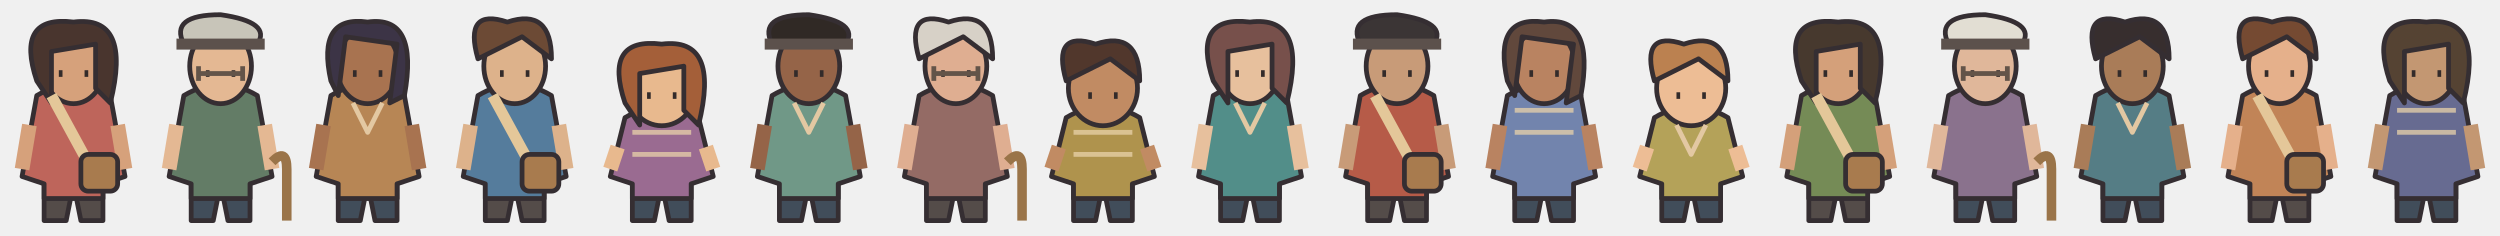
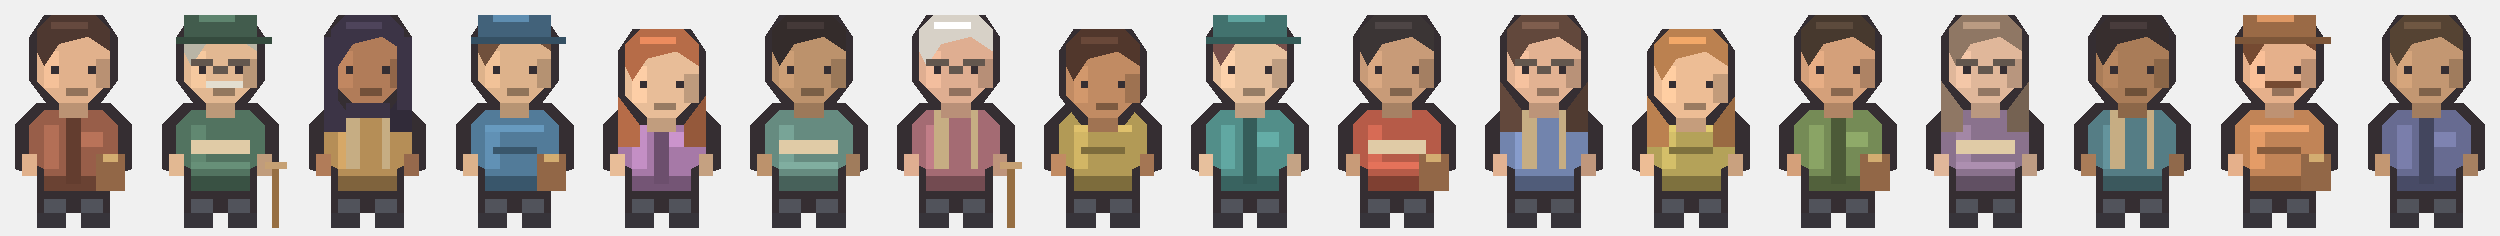
- <svg xmlns="http://www.w3.org/2000/svg" width="340" height="32" viewBox="0 0 340 32">
-   <g transform="translate(0)" stroke="#352e32" stroke-width=".65" stroke-linejoin="round">
-     <path d="M6 25L6 30H9L10 25L11 30H14V25" fill="#544c49" />
-     <path d="M5 13Q10 10 15 13L17 24L14 25L14 27H6V25L3 24Z" fill="#be655b" />
-     <path d="M4 17L3 23M16 17L17 23" stroke="#d6a17b" stroke-width="2" />
-     <ellipse cx="10" cy="9" rx="4.2" ry="5.1" fill="#d6a17b" />
-     <path d="M5 11Q2 2 10 3Q18 2 15 14L13 12L13 6L7 7L7 14Z" fill="#49352e" />
-     <path d="M8 10h.5m3 0h.5" stroke="#332b2a" stroke-width=".9" />
-     <path d="M7 13l6 11" stroke="#e4c799" stroke-width="1.5" />
-     <rect x="11" y="21" width="5" height="5" rx="1" fill="#a87b4e" />
-   </g>
-   <g transform="translate(20)" stroke="#352e32" stroke-width=".65" stroke-linejoin="round">
-     <path d="M6 25L6 30H9L10 25L11 30H14V25" fill="#414d5a" />
-     <path d="M5 13Q10 10 15 13L17 24L14 25L14 27H6V25L3 24Z" fill="#637c66" />
-     <path d="M4 17L3 23M16 17L17 23" stroke="#e4b893" stroke-width="2" />
-     <ellipse cx="10" cy="9" rx="4.2" ry="5.1" fill="#e4b893" />
-     <path d="M5 6Q3 2 10 2Q17 3 15 6Z" fill="#c8c5b9" />
-     <path d="M4 6H16" stroke="#5c514c" stroke-width="1.5" />
-     <path d="M8 10h.5m3 0h.5" stroke="#332b2a" stroke-width=".9" />
-     <path d="M7 10h6M7 9v2m6-2v2" stroke="#635449" />
-     <path d="M17 22q2-2 2 1v7" fill="none" stroke="#9a7449" stroke-width="1.3" />
-   </g>
-   <g transform="translate(40)" stroke="#352e32" stroke-width=".65" stroke-linejoin="round">
-     <path d="M6 25L6 30H9L10 25L11 30H14V25" fill="#414d5a" />
-     <path d="M5 13Q10 10 15 13L17 24L14 25L14 27H6V25L3 24Z" fill="#b78655" />
-     <path d="M4 17L3 23M16 17L17 23" stroke="#a87350" stroke-width="2" />
-     <ellipse cx="10" cy="9" rx="4.2" ry="5.1" fill="#a87350" />
-     <path d="M5 11Q3 2 10 3Q17 2 15 13L13 14L14 6L7 5L6 13Z" fill="#3c3446" />
-     <path d="M8 10h.5m3 0h.5" stroke="#332b2a" stroke-width=".9" />
-     <path d="M8 14l2 4 2-4" fill="none" stroke="#e3c8a2" />
-   </g>
-   <g transform="translate(60)" stroke="#352e32" stroke-width=".65" stroke-linejoin="round">
-     <path d="M6 25L6 30H9L10 25L11 30H14V25" fill="#544c49" />
-     <path d="M5 13Q10 10 15 13L17 24L14 25L14 27H6V25L3 24Z" fill="#557c9c" />
-     <path d="M4 17L3 23M16 17L17 23" stroke="#ddb28b" stroke-width="2" />
-     <ellipse cx="10" cy="9" rx="4.2" ry="5.1" fill="#ddb28b" />
-     <path d="M5 8Q3 1 9 3Q15 1 15 8L11 5L7 7Z" fill="#6c4a35" />
-     <path d="M8 10h.5m3 0h.5" stroke="#332b2a" stroke-width=".9" />
-     <path d="M7 13l6 11" stroke="#e4c799" stroke-width="1.5" />
-     <rect x="11" y="21" width="5" height="5" rx="1" fill="#a87b4e" />
-   </g>
-   <g transform="translate(80)" stroke="#352e32" stroke-width=".65" stroke-linejoin="round">
-     <path d="M6 25L6 30H9L10 25L11 30H14V25" fill="#414d5a" />
-     <path d="M5 16Q10 13 15 16L17 24L14 25L14 27H6V25L3 24Z" fill="#9a6b91" />
-     <path d="M4 20L3 23M16 20L17 23" stroke="#e8b98e" stroke-width="2" />
-     <ellipse cx="10" cy="12" rx="4.7" ry="5.1" fill="#e8b98e" />
-     <path d="M5 14Q2 5 10 6Q18 5 15 17L13 15L13 9L7 10L7 17Z" fill="#a45f39" />
-     <path d="M8 13h.5m3 0h.5" stroke="#332b2a" stroke-width=".9" />
-     <path d="M6 18h8m-8 3h8" stroke="#e8d2aa" opacity=".75" />
-   </g>
-   <g transform="translate(100)" stroke="#352e32" stroke-width=".65" stroke-linejoin="round">
-     <path d="M6 25L6 30H9L10 25L11 30H14V25" fill="#414d5a" />
-     <path d="M5 13Q10 10 15 13L17 24L14 25L14 27H6V25L3 24Z" fill="#709887" />
-     <path d="M4 17L3 23M16 17L17 23" stroke="#956448" stroke-width="2" />
-     <ellipse cx="10" cy="9" rx="4.2" ry="5.1" fill="#956448" />
-     <path d="M5 6Q3 2 10 2Q17 3 15 6Z" fill="#302925" />
-     <path d="M4 6H16" stroke="#5c514c" stroke-width="1.5" />
-     <path d="M8 10h.5m3 0h.5" stroke="#332b2a" stroke-width=".9" />
-     <path d="M8 14l2 4 2-4" fill="none" stroke="#e3c8a2" />
-   </g>
-   <g transform="translate(120)" stroke="#352e32" stroke-width=".65" stroke-linejoin="round">
-     <path d="M6 25L6 30H9L10 25L11 30H14V25" fill="#544c49" />
-     <path d="M5 13Q10 10 15 13L17 24L14 25L14 27H6V25L3 24Z" fill="#946b65" />
-     <path d="M4 17L3 23M16 17L17 23" stroke="#dfae91" stroke-width="2" />
-     <ellipse cx="10" cy="9" rx="4.2" ry="5.1" fill="#dfae91" />
-     <path d="M5 8Q3 1 9 3Q15 1 15 8L11 5L7 7Z" fill="#d7d1c7" />
-     <path d="M8 10h.5m3 0h.5" stroke="#332b2a" stroke-width=".9" />
-     <path d="M7 10h6M7 9v2m6-2v2" stroke="#635449" />
-     <path d="M17 22q2-2 2 1v7" fill="none" stroke="#9a7449" stroke-width="1.3" />
-   </g>
-   <g transform="translate(140)" stroke="#352e32" stroke-width=".65" stroke-linejoin="round">
-     <path d="M6 25L6 30H9L10 25L11 30H14V25" fill="#414d5a" />
-     <path d="M5 16Q10 13 15 16L17 24L14 25L14 27H6V25L3 24Z" fill="#af934d" />
-     <path d="M4 20L3 23M16 20L17 23" stroke="#c18b63" stroke-width="2" />
-     <ellipse cx="10" cy="12" rx="4.7" ry="5.1" fill="#c18b63" />
-     <path d="M5 11Q3 4 9 6Q15 4 15 11L11 8L7 10Z" fill="#51372c" />
-     <path d="M8 13h.5m3 0h.5" stroke="#332b2a" stroke-width=".9" />
-     <path d="M6 18h8m-8 3h8" stroke="#e8d2aa" opacity=".75" />
-   </g>
-   <g transform="translate(160)" stroke="#352e32" stroke-width=".65" stroke-linejoin="round">
-     <path d="M6 25L6 30H9L10 25L11 30H14V25" fill="#414d5a" />
-     <path d="M5 13Q10 10 15 13L17 24L14 25L14 27H6V25L3 24Z" fill="#528e89" />
-     <path d="M4 17L3 23M16 17L17 23" stroke="#e7c09d" stroke-width="2" />
-     <ellipse cx="10" cy="9" rx="4.2" ry="5.1" fill="#e7c09d" />
-     <path d="M5 11Q2 2 10 3Q18 2 15 14L13 12L13 6L7 7L7 14Z" fill="#77504b" />
-     <path d="M8 10h.5m3 0h.5" stroke="#332b2a" stroke-width=".9" />
-     <path d="M8 14l2 4 2-4" fill="none" stroke="#e3c8a2" />
-   </g>
-   <g transform="translate(180)" stroke="#352e32" stroke-width=".65" stroke-linejoin="round">
-     <path d="M6 25L6 30H9L10 25L11 30H14V25" fill="#544c49" />
-     <path d="M5 13Q10 10 15 13L17 24L14 25L14 27H6V25L3 24Z" fill="#b65b48" />
-     <path d="M4 17L3 23M16 17L17 23" stroke="#c89b78" stroke-width="2" />
-     <ellipse cx="10" cy="9" rx="4.2" ry="5.1" fill="#c89b78" />
-     <path d="M5 6Q3 2 10 2Q17 3 15 6Z" fill="#3b3535" />
-     <path d="M4 6H16" stroke="#5c514c" stroke-width="1.5" />
-     <path d="M8 10h.5m3 0h.5" stroke="#332b2a" stroke-width=".9" />
-     <path d="M7 13l6 11" stroke="#e4c799" stroke-width="1.5" />
-     <rect x="11" y="21" width="5" height="5" rx="1" fill="#a87b4e" />
-   </g>
-   <g transform="translate(200)" stroke="#352e32" stroke-width=".65" stroke-linejoin="round">
-     <path d="M6 25L6 30H9L10 25L11 30H14V25" fill="#414d5a" />
-     <path d="M5 13Q10 10 15 13L17 24L14 25L14 27H6V25L3 24Z" fill="#7284ad" />
-     <path d="M4 17L3 23M16 17L17 23" stroke="#b98361" stroke-width="2" />
-     <ellipse cx="10" cy="9" rx="4.2" ry="5.1" fill="#b98361" />
-     <path d="M5 11Q3 2 10 3Q17 2 15 13L13 14L14 6L7 5L6 13Z" fill="#61483c" />
-     <path d="M8 10h.5m3 0h.5" stroke="#332b2a" stroke-width=".9" />
-     <path d="M6 15h8m-8 3h8" stroke="#e8d2aa" opacity=".75" />
-   </g>
-   <g transform="translate(220)" stroke="#352e32" stroke-width=".65" stroke-linejoin="round">
-     <path d="M6 25L6 30H9L10 25L11 30H14V25" fill="#414d5a" />
-     <path d="M5 16Q10 13 15 16L17 24L14 25L14 27H6V25L3 24Z" fill="#b4a259" />
-     <path d="M4 20L3 23M16 20L17 23" stroke="#edbd95" stroke-width="2" />
-     <ellipse cx="10" cy="12" rx="4.7" ry="5.1" fill="#edbd95" />
-     <path d="M5 11Q3 4 9 6Q15 4 15 11L11 8L7 10Z" fill="#bb8150" />
-     <path d="M8 13h.5m3 0h.5" stroke="#332b2a" stroke-width=".9" />
-     <path d="M8 17l2 4 2-4" fill="none" stroke="#e3c8a2" />
-   </g>
-   <g transform="translate(240)" stroke="#352e32" stroke-width=".65" stroke-linejoin="round">
-     <path d="M6 25L6 30H9L10 25L11 30H14V25" fill="#544c49" />
-     <path d="M5 13Q10 10 15 13L17 24L14 25L14 27H6V25L3 24Z" fill="#758b56" />
-     <path d="M4 17L3 23M16 17L17 23" stroke="#d4a07a" stroke-width="2" />
-     <ellipse cx="10" cy="9" rx="4.2" ry="5.1" fill="#d4a07a" />
-     <path d="M5 11Q2 2 10 3Q18 2 15 14L13 12L13 6L7 7L7 14Z" fill="#47392e" />
-     <path d="M8 10h.5m3 0h.5" stroke="#332b2a" stroke-width=".9" />
-     <path d="M7 13l6 11" stroke="#e4c799" stroke-width="1.5" />
-     <rect x="11" y="21" width="5" height="5" rx="1" fill="#a87b4e" />
-   </g>
-   <g transform="translate(260)" stroke="#352e32" stroke-width=".65" stroke-linejoin="round">
-     <path d="M6 25L6 30H9L10 25L11 30H14V25" fill="#414d5a" />
-     <path d="M5 13Q10 10 15 13L17 24L14 25L14 27H6V25L3 24Z" fill="#8a728d" />
-     <path d="M4 17L3 23M16 17L17 23" stroke="#e0b79a" stroke-width="2" />
-     <ellipse cx="10" cy="9" rx="4.2" ry="5.1" fill="#e0b79a" />
-     <path d="M5 6Q3 2 10 2Q17 3 15 6Z" fill="#e2ded3" />
-     <path d="M4 6H16" stroke="#5c514c" stroke-width="1.5" />
-     <path d="M8 10h.5m3 0h.5" stroke="#332b2a" stroke-width=".9" />
-     <path d="M7 10h6M7 9v2m6-2v2" stroke="#635449" />
-     <path d="M17 22q2-2 2 1v7" fill="none" stroke="#9a7449" stroke-width="1.3" />
-   </g>
-   <g transform="translate(280)" stroke="#352e32" stroke-width=".65" stroke-linejoin="round">
-     <path d="M6 25L6 30H9L10 25L11 30H14V25" fill="#414d5a" />
-     <path d="M5 13Q10 10 15 13L17 24L14 25L14 27H6V25L3 24Z" fill="#557d85" />
-     <path d="M4 17L3 23M16 17L17 23" stroke="#a97c58" stroke-width="2" />
-     <ellipse cx="10" cy="9" rx="4.2" ry="5.1" fill="#a97c58" />
-     <path d="M5 8Q3 1 9 3Q15 1 15 8L11 5L7 7Z" fill="#372e2e" />
-     <path d="M8 10h.5m3 0h.5" stroke="#332b2a" stroke-width=".9" />
-     <path d="M8 14l2 4 2-4" fill="none" stroke="#e3c8a2" />
-   </g>
-   <g transform="translate(300)" stroke="#352e32" stroke-width=".65" stroke-linejoin="round">
-     <path d="M6 25L6 30H9L10 25L11 30H14V25" fill="#544c49" />
-     <path d="M5 13Q10 10 15 13L17 24L14 25L14 27H6V25L3 24Z" fill="#c18457" />
-     <path d="M4 17L3 23M16 17L17 23" stroke="#e5b08b" stroke-width="2" />
-     <ellipse cx="10" cy="9" rx="4.2" ry="5.1" fill="#e5b08b" />
-     <path d="M5 8Q3 1 9 3Q15 1 15 8L11 5L7 7Z" fill="#754a32" />
-     <path d="M8 10h.5m3 0h.5" stroke="#332b2a" stroke-width=".9" />
-     <path d="M7 13l6 11" stroke="#e4c799" stroke-width="1.5" />
-     <rect x="11" y="21" width="5" height="5" rx="1" fill="#a87b4e" />
-   </g>
-   <g transform="translate(320)" stroke="#352e32" stroke-width=".65" stroke-linejoin="round">
-     <path d="M6 25L6 30H9L10 25L11 30H14V25" fill="#414d5a" />
-     <path d="M5 13Q10 10 15 13L17 24L14 25L14 27H6V25L3 24Z" fill="#676b91" />
-     <path d="M4 17L3 23M16 17L17 23" stroke="#c39772" stroke-width="2" />
-     <ellipse cx="10" cy="9" rx="4.2" ry="5.1" fill="#c39772" />
-     <path d="M5 11Q2 2 10 3Q18 2 15 14L13 12L13 6L7 7L7 14Z" fill="#554333" />
-     <path d="M8 10h.5m3 0h.5" stroke="#332b2a" stroke-width=".9" />
-     <path d="M6 15h8m-8 3h8" stroke="#e8d2aa" opacity=".75" />
+ <svg xmlns="http://www.w3.org/2000/svg" width="340" height="32" viewBox="0 0 340 32" shape-rendering="crispEdges">
+   <g transform="translate(0)">
+     <rect x="5" y="25" width="10" height="4" fill="#352e32" />
+     <rect x="5" y="29" width="4" height="2" fill="#37343a" />
+     <rect x="11" y="29" width="4" height="2" fill="#37343a" />
+     <rect x="6" y="25" width="3" height="4" fill="#51535b" />
+     <rect x="11" y="25" width="3" height="4" fill="#51535b" />
+     <polygon points="5,14 15,14 18,17 18,23 15,24 15,27 5,27 5,24 2,23 2,17" fill="#352e32" />
+     <polygon points="6,15 14,15 16,17 16,22 14,23 14,26 6,26 6,23 4,22 4,17" fill="#985e49" />
+     <rect x="6" y="24" width="8" height="2" fill="#6a4233" />
+     <rect x="6" y="17" width="2" height="6" fill="#b36f56" />
+     <rect x="3" y="21" width="2" height="3" fill="#e1b18c" />
+     <rect x="15" y="21" width="2" height="3" fill="#bf9677" />
+     <rect x="9" y="15" width="2" height="10" fill="#633d2f" />
+     <rect x="11" y="18" width="3" height="2" fill="#b97359" />
+     <polygon points="6,2 14,2 16,5 16,11 13,15 7,15 4,11 4,5" fill="#352e32" />
+     <polygon points="7,3 13,3 15,6 15,11 12,14 8,14 5,11 5,6" fill="#e1b18c" />
+     <rect x="6" y="7" width="2" height="5" fill="#f5c199" />
+     <rect x="13" y="8" width="2" height="4" fill="#b99173" />
+     <rect x="8" y="14" width="4" height="2" fill="#bb9374" />
+     <polygon points="5,7 5,4 7,2 13,2 15,4 15,7 12,5 8,6 6,9" fill="#4e3830" />
+     <rect x="7" y="3" width="5" height="1" fill="#65493e" />
+     <rect x="7" y="9" width="1" height="1" fill="#352e32" />
+     <rect x="12" y="9" width="1" height="1" fill="#352e32" />
+     <rect x="9" y="12" width="3" height="1" fill="#92735b" />
+     <rect x="13" y="21" width="4" height="5" fill="#926747" />
+     <rect x="14" y="21" width="2" height="1" fill="#d3ad71" />
+   </g>
+   <g transform="translate(20)">
+     <rect x="5" y="25" width="10" height="4" fill="#352e32" />
+     <rect x="5" y="29" width="4" height="2" fill="#37343a" />
+     <rect x="11" y="29" width="4" height="2" fill="#37343a" />
+     <rect x="6" y="25" width="3" height="4" fill="#51535b" />
+     <rect x="11" y="25" width="3" height="4" fill="#51535b" />
+     <polygon points="5,14 15,14 18,17 18,23 15,24 15,27 5,27 5,24 2,23 2,17" fill="#352e32" />
+     <polygon points="6,15 14,15 16,17 16,22 14,23 14,26 6,26 6,23 4,22 4,17" fill="#527360" />
+     <rect x="6" y="24" width="8" height="2" fill="#395143" />
+     <rect x="6" y="17" width="2" height="6" fill="#618871" />
+     <rect x="3" y="21" width="2" height="3" fill="#e2b892" />
+     <rect x="15" y="21" width="2" height="3" fill="#c09c7c" />
+     <rect x="6" y="19" width="8" height="2" fill="#e0cba6" />
+     <rect x="6" y="22" width="8" height="1" fill="#679078" />
+     <polygon points="6,2 14,2 16,5 16,11 13,15 7,15 4,11 4,5" fill="#352e32" />
+     <polygon points="7,3 13,3 15,6 15,11 12,14 8,14 5,11 5,6" fill="#e2b892" />
+     <rect x="6" y="7" width="2" height="5" fill="#f6c99f" />
+     <rect x="13" y="8" width="2" height="4" fill="#b99778" />
+     <rect x="8" y="14" width="4" height="2" fill="#bc9979" />
+     <polygon points="5,7 5,4 7,2 13,2 15,4 15,7 12,5 8,6 6,9" fill="#b9b5a6" />
+     <rect x="7" y="3" width="5" height="1" fill="#f1ebd8" />
+     <rect x="5" y="2" width="10" height="3" fill="#425c4d" />
+     <rect x="4" y="5" width="13" height="1" fill="#354b3e" />
+     <rect x="7" y="2" width="5" height="1" fill="#5e846e" />
+     <rect x="7" y="9" width="1" height="1" fill="#352e32" />
+     <rect x="12" y="9" width="1" height="1" fill="#352e32" />
+     <rect x="9" y="12" width="3" height="1" fill="#93785f" />
+     <rect x="6" y="8" width="3" height="1" fill="#63574e" />
+     <rect x="11" y="8" width="3" height="1" fill="#63574e" />
+     <rect x="9" y="9" width="2" height="1" fill="#63574e" />
+     <rect x="8" y="11" width="5" height="1" fill="#e3ded0" />
+     <rect x="17" y="23" width="1" height="8" fill="#966e42" />
+     <rect x="16" y="22" width="3" height="1" fill="#c6a174" />
+   </g>
+   <g transform="translate(40)">
+     <rect x="5" y="25" width="10" height="4" fill="#352e32" />
+     <rect x="5" y="29" width="4" height="2" fill="#37343a" />
+     <rect x="11" y="29" width="4" height="2" fill="#37343a" />
+     <rect x="6" y="25" width="3" height="4" fill="#51535b" />
+     <rect x="11" y="25" width="3" height="4" fill="#51535b" />
+     <polygon points="5,14 15,14 18,17 18,23 15,24 15,27 5,27 5,24 2,23 2,17" fill="#352e32" />
+     <polygon points="6,15 14,15 16,17 16,22 14,23 14,26 6,26 6,23 4,22 4,17" fill="#b58e57" />
+     <rect x="6" y="24" width="8" height="2" fill="#7f633d" />
+     <rect x="6" y="17" width="2" height="6" fill="#d6a867" />
+     <rect x="3" y="21" width="2" height="3" fill="#b17c59" />
+     <rect x="15" y="21" width="2" height="3" fill="#96694c" />
+     <rect x="7" y="15" width="2" height="8" fill="#c6ad83" />
+     <rect x="12" y="15" width="1" height="8" fill="#c6ad83" />
+     <rect x="4" y="8" width="3" height="10" fill="#3c3446" />
+     <rect x="13" y="8" width="3" height="10" fill="#312b39" />
+     <polygon points="6,2 14,2 16,5 16,11 13,15 7,15 4,11 4,5" fill="#352e32" />
+     <polygon points="7,3 13,3 15,6 15,11 12,14 8,14 5,11 5,6" fill="#b17c59" />
+     <rect x="6" y="7" width="2" height="5" fill="#c18761" />
+     <rect x="13" y="8" width="2" height="4" fill="#916649" />
+     <rect x="8" y="14" width="4" height="2" fill="#93674a" />
+     <polygon points="5,7 5,4 7,2 13,2 15,4 15,7 12,5 8,6 6,9" fill="#3c3446" />
+     <rect x="7" y="3" width="5" height="1" fill="#4e445b" />
+     <rect x="4" y="5" width="2" height="10" fill="#3c3446" />
+     <rect x="14" y="5" width="2" height="10" fill="#3c3446" />
+     <rect x="7" y="14" width="6" height="2" fill="#3c3446" />
+     <rect x="7" y="9" width="1" height="1" fill="#352e32" />
+     <rect x="12" y="9" width="1" height="1" fill="#352e32" />
+     <rect x="9" y="12" width="3" height="1" fill="#73513a" />
+   </g>
+   <g transform="translate(60)">
+     <rect x="5" y="25" width="10" height="4" fill="#352e32" />
+     <rect x="5" y="29" width="4" height="2" fill="#37343a" />
+     <rect x="11" y="29" width="4" height="2" fill="#37343a" />
+     <rect x="6" y="25" width="3" height="4" fill="#51535b" />
+     <rect x="11" y="25" width="3" height="4" fill="#51535b" />
+     <polygon points="5,14 15,14 18,17 18,23 15,24 15,27 5,27 5,24 2,23 2,17" fill="#352e32" />
+     <polygon points="6,15 14,15 16,17 16,22 14,23 14,26 6,26 6,23 4,22 4,17" fill="#527b99" />
+     <rect x="6" y="24" width="8" height="2" fill="#39566b" />
+     <rect x="6" y="17" width="2" height="6" fill="#6191b5" />
+     <rect x="3" y="21" width="2" height="3" fill="#ddb28b" />
+     <rect x="15" y="21" width="2" height="3" fill="#bc9776" />
+     <rect x="6" y="17" width="8" height="1" fill="#679abf" />
+     <rect x="7" y="20" width="6" height="1" fill="#39566b" />
+     <polygon points="6,2 14,2 16,5 16,11 13,15 7,15 4,11 4,5" fill="#352e32" />
+     <polygon points="7,3 13,3 15,6 15,11 12,14 8,14 5,11 5,6" fill="#ddb28b" />
+     <rect x="6" y="7" width="2" height="5" fill="#f1c298" />
+     <rect x="13" y="8" width="2" height="4" fill="#b59272" />
+     <rect x="8" y="14" width="4" height="2" fill="#b79473" />
+     <polygon points="5,7 5,4 7,2 13,2 15,4 15,7 12,5 8,6 6,9" fill="#70503c" />
+     <rect x="7" y="3" width="5" height="1" fill="#92684e" />
+     <rect x="5" y="2" width="10" height="3" fill="#42627a" />
+     <rect x="4" y="5" width="13" height="1" fill="#355063" />
+     <rect x="7" y="2" width="5" height="1" fill="#5e8db0" />
+     <rect x="7" y="9" width="1" height="1" fill="#352e32" />
+     <rect x="12" y="9" width="1" height="1" fill="#352e32" />
+     <rect x="9" y="12" width="3" height="1" fill="#90745a" />
+     <rect x="13" y="21" width="4" height="5" fill="#926747" />
+     <rect x="14" y="21" width="2" height="1" fill="#d3ad71" />
+   </g>
+   <g transform="translate(80)">
+     <rect x="5" y="25" width="10" height="4" fill="#352e32" />
+     <rect x="5" y="29" width="4" height="2" fill="#37343a" />
+     <rect x="11" y="29" width="4" height="2" fill="#37343a" />
+     <rect x="6" y="25" width="3" height="4" fill="#51535b" />
+     <rect x="11" y="25" width="3" height="4" fill="#51535b" />
+     <polygon points="5,14 15,14 18,17 18,23 15,24 15,27 5,27 5,24 2,23 2,17" fill="#352e32" />
+     <polygon points="6,15 14,15 16,17 16,22 14,23 14,26 6,26 6,23 4,22 4,17" fill="#a679a7" />
+     <rect x="6" y="24" width="8" height="2" fill="#745575" />
+     <rect x="6" y="17" width="2" height="6" fill="#c48fc5" />
+     <rect x="3" y="21" width="2" height="3" fill="#e8bd98" />
+     <rect x="15" y="21" width="2" height="3" fill="#c5a181" />
+     <rect x="9" y="15" width="2" height="10" fill="#6c4f6d" />
+     <rect x="11" y="18" width="3" height="2" fill="#cb94cc" />
+     <rect x="4" y="10" width="3" height="10" fill="#b66c48" />
+     <rect x="13" y="10" width="3" height="10" fill="#95593b" />
+     <polygon points="6,4 14,4 16,7 16,13 13,17 7,17 4,13 4,7" fill="#352e32" />
+     <polygon points="7,5 13,5 15,8 15,13 12,16 8,16 5,13 5,8" fill="#e8bd98" />
+     <rect x="6" y="9" width="2" height="5" fill="#fdcea6" />
+     <rect x="13" y="10" width="2" height="4" fill="#be9b7d" />
+     <rect x="8" y="16" width="4" height="2" fill="#c19d7e" />
+     <polygon points="5,9 5,6 7,4 13,4 15,6 15,9 12,7 8,8 6,11" fill="#b66c48" />
+     <rect x="7" y="5" width="5" height="1" fill="#ed8c5e" />
+     <rect x="7" y="11" width="1" height="1" fill="#352e32" />
+     <rect x="12" y="11" width="1" height="1" fill="#352e32" />
+     <rect x="9" y="14" width="3" height="1" fill="#977b63" />
+   </g>
+   <g transform="translate(100)">
+     <rect x="5" y="25" width="10" height="4" fill="#352e32" />
+     <rect x="5" y="29" width="4" height="2" fill="#37343a" />
+     <rect x="11" y="29" width="4" height="2" fill="#37343a" />
+     <rect x="6" y="25" width="3" height="4" fill="#51535b" />
+     <rect x="11" y="25" width="3" height="4" fill="#51535b" />
+     <polygon points="5,14 15,14 18,17 18,23 15,24 15,27 5,27 5,24 2,23 2,17" fill="#352e32" />
+     <polygon points="6,15 14,15 16,17 16,22 14,23 14,26 6,26 6,23 4,22 4,17" fill="#668b80" />
+     <rect x="6" y="24" width="8" height="2" fill="#47615a" />
+     <rect x="6" y="17" width="2" height="6" fill="#78a497" />
+     <rect x="3" y="21" width="2" height="3" fill="#bc926c" />
+     <rect x="15" y="21" width="2" height="3" fill="#a07c5c" />
+     <rect x="6" y="19" width="8" height="2" fill="#e0cba6" />
+     <rect x="6" y="22" width="8" height="1" fill="#80aea0" />
+     <polygon points="6,2 14,2 16,5 16,11 13,15 7,15 4,11 4,5" fill="#352e32" />
+     <polygon points="7,3 13,3 15,6 15,11 12,14 8,14 5,11 5,6" fill="#bc926c" />
+     <rect x="6" y="7" width="2" height="5" fill="#cd9f76" />
+     <rect x="13" y="8" width="2" height="4" fill="#9a7859" />
+     <rect x="8" y="14" width="4" height="2" fill="#9c795a" />
+     <polygon points="5,7 5,4 7,2 13,2 15,4 15,7 12,5 8,6 6,9" fill="#342c2b" />
+     <rect x="7" y="3" width="5" height="1" fill="#443938" />
+     <rect x="7" y="9" width="1" height="1" fill="#352e32" />
+     <rect x="12" y="9" width="1" height="1" fill="#352e32" />
+     <rect x="9" y="12" width="3" height="1" fill="#7a5f46" />
+   </g>
+   <g transform="translate(120)">
+     <rect x="5" y="25" width="10" height="4" fill="#352e32" />
+     <rect x="5" y="29" width="4" height="2" fill="#37343a" />
+     <rect x="11" y="29" width="4" height="2" fill="#37343a" />
+     <rect x="6" y="25" width="3" height="4" fill="#51535b" />
+     <rect x="11" y="25" width="3" height="4" fill="#51535b" />
+     <polygon points="5,14 15,14 18,17 18,23 15,24 15,27 5,27 5,24 2,23 2,17" fill="#352e32" />
+     <polygon points="6,15 14,15 16,17 16,22 14,23 14,26 6,26 6,23 4,22 4,17" fill="#a46b73" />
+     <rect x="6" y="24" width="8" height="2" fill="#734b51" />
+     <rect x="6" y="17" width="2" height="6" fill="#c27e88" />
+     <rect x="3" y="21" width="2" height="3" fill="#dfae91" />
+     <rect x="15" y="21" width="2" height="3" fill="#be947b" />
+     <rect x="7" y="15" width="2" height="8" fill="#c6ad83" />
+     <rect x="12" y="15" width="1" height="8" fill="#c6ad83" />
+     <polygon points="6,2 14,2 16,5 16,11 13,15 7,15 4,11 4,5" fill="#352e32" />
+     <polygon points="7,3 13,3 15,6 15,11 12,14 8,14 5,11 5,6" fill="#dfae91" />
+     <rect x="6" y="7" width="2" height="5" fill="#f3be9e" />
+     <rect x="13" y="8" width="2" height="4" fill="#b78f77" />
+     <rect x="8" y="14" width="4" height="2" fill="#b99078" />
+     <polygon points="5,7 5,4 7,2 13,2 15,4 15,7 12,5 8,6 6,9" fill="#d7d1c7" />
+     <rect x="7" y="3" width="5" height="1" fill="#ffffff" />
+     <rect x="7" y="9" width="1" height="1" fill="#352e32" />
+     <rect x="12" y="9" width="1" height="1" fill="#352e32" />
+     <rect x="9" y="12" width="3" height="1" fill="#91715e" />
+     <rect x="6" y="8" width="3" height="1" fill="#63574e" />
+     <rect x="11" y="8" width="3" height="1" fill="#63574e" />
+     <rect x="9" y="9" width="2" height="1" fill="#63574e" />
+     <rect x="17" y="23" width="1" height="8" fill="#966e42" />
+     <rect x="16" y="22" width="3" height="1" fill="#c6a174" />
+   </g>
+   <g transform="translate(140)">
+     <rect x="5" y="25" width="10" height="4" fill="#352e32" />
+     <rect x="5" y="29" width="4" height="2" fill="#37343a" />
+     <rect x="11" y="29" width="4" height="2" fill="#37343a" />
+     <rect x="6" y="25" width="3" height="4" fill="#51535b" />
+     <rect x="11" y="25" width="3" height="4" fill="#51535b" />
+     <polygon points="5,14 15,14 18,17 18,23 15,24 15,27 5,27 5,24 2,23 2,17" fill="#352e32" />
+     <polygon points="6,15 14,15 16,17 16,22 14,23 14,26 6,26 6,23 4,22 4,17" fill="#b29a56" />
+     <rect x="6" y="24" width="8" height="2" fill="#7d6c3c" />
+     <rect x="6" y="17" width="2" height="6" fill="#d2b665" />
+     <rect x="3" y="21" width="2" height="3" fill="#c18b63" />
+     <rect x="15" y="21" width="2" height="3" fill="#a47654" />
+     <rect x="6" y="17" width="8" height="1" fill="#dfc16c" />
+     <rect x="7" y="20" width="6" height="1" fill="#7d6c3c" />
+     <polygon points="6,4 14,4 16,7 16,13 13,17 7,17 4,13 4,7" fill="#352e32" />
+     <polygon points="7,5 13,5 15,8 15,13 12,16 8,16 5,13 5,8" fill="#c18b63" />
+     <rect x="6" y="9" width="2" height="5" fill="#d2986c" />
+     <rect x="13" y="10" width="2" height="4" fill="#9e7251" />
+     <rect x="8" y="16" width="4" height="2" fill="#a07352" />
+     <polygon points="5,9 5,6 7,4 13,4 15,6 15,9 12,7 8,8 6,11" fill="#51372c" />
+     <rect x="7" y="5" width="5" height="1" fill="#694839" />
+     <rect x="7" y="11" width="1" height="1" fill="#352e32" />
+     <rect x="12" y="11" width="1" height="1" fill="#352e32" />
+     <rect x="9" y="14" width="3" height="1" fill="#7d5a40" />
+   </g>
+   <g transform="translate(160)">
+     <rect x="5" y="25" width="10" height="4" fill="#352e32" />
+     <rect x="5" y="29" width="4" height="2" fill="#37343a" />
+     <rect x="11" y="29" width="4" height="2" fill="#37343a" />
+     <rect x="6" y="25" width="3" height="4" fill="#51535b" />
+     <rect x="11" y="25" width="3" height="4" fill="#51535b" />
+     <polygon points="5,14 15,14 18,17 18,23 15,24 15,27 5,27 5,24 2,23 2,17" fill="#352e32" />
+     <polygon points="6,15 14,15 16,17 16,22 14,23 14,26 6,26 6,23 4,22 4,17" fill="#528e89" />
+     <rect x="6" y="24" width="8" height="2" fill="#396360" />
+     <rect x="6" y="17" width="2" height="6" fill="#61a8a2" />
+     <rect x="3" y="21" width="2" height="3" fill="#e7c09d" />
+     <rect x="15" y="21" width="2" height="3" fill="#c4a385" />
+     <rect x="9" y="15" width="2" height="10" fill="#355c59" />
+     <rect x="11" y="18" width="3" height="2" fill="#64ada7" />
+     <polygon points="6,2 14,2 16,5 16,11 13,15 7,15 4,11 4,5" fill="#352e32" />
+     <polygon points="7,3 13,3 15,6 15,11 12,14 8,14 5,11 5,6" fill="#e7c09d" />
+     <rect x="6" y="7" width="2" height="5" fill="#fcd1ab" />
+     <rect x="13" y="8" width="2" height="4" fill="#bd9d81" />
+     <rect x="8" y="14" width="4" height="2" fill="#c09f82" />
+     <polygon points="5,7 5,4 7,2 13,2 15,4 15,7 12,5 8,6 6,9" fill="#77504b" />
+     <rect x="7" y="3" width="5" height="1" fill="#9b6862" />
+     <rect x="5" y="2" width="10" height="3" fill="#42726e" />
+     <rect x="4" y="5" width="13" height="1" fill="#355c59" />
+     <rect x="7" y="2" width="5" height="1" fill="#5ea39e" />
+     <rect x="7" y="9" width="1" height="1" fill="#352e32" />
+     <rect x="12" y="9" width="1" height="1" fill="#352e32" />
+     <rect x="9" y="12" width="3" height="1" fill="#967d66" />
+   </g>
+   <g transform="translate(180)">
+     <rect x="5" y="25" width="10" height="4" fill="#352e32" />
+     <rect x="5" y="29" width="4" height="2" fill="#37343a" />
+     <rect x="11" y="29" width="4" height="2" fill="#37343a" />
+     <rect x="6" y="25" width="3" height="4" fill="#51535b" />
+     <rect x="11" y="25" width="3" height="4" fill="#51535b" />
+     <polygon points="5,14 15,14 18,17 18,23 15,24 15,27 5,27 5,24 2,23 2,17" fill="#352e32" />
+     <polygon points="6,15 14,15 16,17 16,22 14,23 14,26 6,26 6,23 4,22 4,17" fill="#b65b48" />
+     <rect x="6" y="24" width="8" height="2" fill="#7f4032" />
+     <rect x="6" y="17" width="2" height="6" fill="#d76b55" />
+     <rect x="3" y="21" width="2" height="3" fill="#c89b78" />
+     <rect x="15" y="21" width="2" height="3" fill="#aa8466" />
+     <rect x="6" y="19" width="8" height="2" fill="#e0cba6" />
+     <rect x="6" y="22" width="8" height="1" fill="#e4725a" />
+     <polygon points="6,2 14,2 16,5 16,11 13,15 7,15 4,11 4,5" fill="#352e32" />
+     <polygon points="7,3 13,3 15,6 15,11 12,14 8,14 5,11 5,6" fill="#c89b78" />
+     <rect x="6" y="7" width="2" height="5" fill="#daa983" />
+     <rect x="13" y="8" width="2" height="4" fill="#a47f62" />
+     <rect x="8" y="14" width="4" height="2" fill="#a68164" />
+     <polygon points="5,7 5,4 7,2 13,2 15,4 15,7 12,5 8,6 6,9" fill="#3b3535" />
+     <rect x="7" y="3" width="5" height="1" fill="#4d4545" />
+     <rect x="7" y="9" width="1" height="1" fill="#352e32" />
+     <rect x="12" y="9" width="1" height="1" fill="#352e32" />
+     <rect x="9" y="12" width="3" height="1" fill="#82654e" />
+     <rect x="13" y="21" width="4" height="5" fill="#926747" />
+     <rect x="14" y="21" width="2" height="1" fill="#d3ad71" />
+   </g>
+   <g transform="translate(200)">
+     <rect x="5" y="25" width="10" height="4" fill="#352e32" />
+     <rect x="5" y="29" width="4" height="2" fill="#37343a" />
+     <rect x="11" y="29" width="4" height="2" fill="#37343a" />
+     <rect x="6" y="25" width="3" height="4" fill="#51535b" />
+     <rect x="11" y="25" width="3" height="4" fill="#51535b" />
+     <polygon points="5,14 15,14 18,17 18,23 15,24 15,27 5,27 5,24 2,23 2,17" fill="#352e32" />
+     <polygon points="6,15 14,15 16,17 16,22 14,23 14,26 6,26 6,23 4,22 4,17" fill="#7284ad" />
+     <rect x="6" y="24" width="8" height="2" fill="#505c79" />
+     <rect x="6" y="17" width="2" height="6" fill="#879ccc" />
+     <rect x="3" y="21" width="2" height="3" fill="#e2b292" />
+     <rect x="15" y="21" width="2" height="3" fill="#c0977c" />
+     <rect x="7" y="15" width="2" height="8" fill="#c6ad83" />
+     <rect x="12" y="15" width="1" height="8" fill="#c6ad83" />
+     <rect x="4" y="8" width="3" height="10" fill="#62483c" />
+     <rect x="13" y="8" width="3" height="10" fill="#503b31" />
+     <polygon points="6,2 14,2 16,5 16,11 13,15 7,15 4,11 4,5" fill="#352e32" />
+     <polygon points="7,3 13,3 15,6 15,11 12,14 8,14 5,11 5,6" fill="#e2b292" />
+     <rect x="6" y="7" width="2" height="5" fill="#f6c29f" />
+     <rect x="13" y="8" width="2" height="4" fill="#b99278" />
+     <rect x="8" y="14" width="4" height="2" fill="#bc9479" />
+     <polygon points="5,7 5,4 7,2 13,2 15,4 15,7 12,5 8,6 6,9" fill="#62483c" />
+     <rect x="7" y="3" width="5" height="1" fill="#7f5e4e" />
+     <rect x="7" y="9" width="1" height="1" fill="#352e32" />
+     <rect x="12" y="9" width="1" height="1" fill="#352e32" />
+     <rect x="9" y="12" width="3" height="1" fill="#93745f" />
+     <rect x="6" y="8" width="3" height="1" fill="#63574e" />
+     <rect x="11" y="8" width="3" height="1" fill="#63574e" />
+     <rect x="9" y="9" width="2" height="1" fill="#63574e" />
+   </g>
+   <g transform="translate(220)">
+     <rect x="5" y="25" width="10" height="4" fill="#352e32" />
+     <rect x="5" y="29" width="4" height="2" fill="#37343a" />
+     <rect x="11" y="29" width="4" height="2" fill="#37343a" />
+     <rect x="6" y="25" width="3" height="4" fill="#51535b" />
+     <rect x="11" y="25" width="3" height="4" fill="#51535b" />
+     <polygon points="5,14 15,14 18,17 18,23 15,24 15,27 5,27 5,24 2,23 2,17" fill="#352e32" />
+     <polygon points="6,15 14,15 16,17 16,22 14,23 14,26 6,26 6,23 4,22 4,17" fill="#b4a259" />
+     <rect x="6" y="24" width="8" height="2" fill="#7e713e" />
+     <rect x="6" y="17" width="2" height="6" fill="#d4bf69" />
+     <rect x="3" y="21" width="2" height="3" fill="#edbd95" />
+     <rect x="15" y="21" width="2" height="3" fill="#c9a17f" />
+     <rect x="6" y="17" width="8" height="1" fill="#e1cb6f" />
+     <rect x="7" y="20" width="6" height="1" fill="#7e713e" />
+     <rect x="4" y="10" width="3" height="10" fill="#bb8150" />
+     <rect x="13" y="10" width="3" height="10" fill="#996a42" />
+     <polygon points="6,4 14,4 16,7 16,13 13,17 7,17 4,13 4,7" fill="#352e32" />
+     <polygon points="7,5 13,5 15,8 15,13 12,16 8,16 5,13 5,8" fill="#edbd95" />
+     <rect x="6" y="9" width="2" height="5" fill="#ffcea2" />
+     <rect x="13" y="10" width="2" height="4" fill="#c29b7a" />
+     <rect x="8" y="16" width="4" height="2" fill="#c59d7c" />
+     <polygon points="5,9 5,6 7,4 13,4 15,6 15,9 12,7 8,8 6,11" fill="#bb8150" />
+     <rect x="7" y="5" width="5" height="1" fill="#f3a868" />
+     <rect x="7" y="11" width="1" height="1" fill="#352e32" />
+     <rect x="12" y="11" width="1" height="1" fill="#352e32" />
+     <rect x="9" y="14" width="3" height="1" fill="#9a7b61" />
+   </g>
+   <g transform="translate(240)">
+     <rect x="5" y="25" width="10" height="4" fill="#352e32" />
+     <rect x="5" y="29" width="4" height="2" fill="#37343a" />
+     <rect x="11" y="29" width="4" height="2" fill="#37343a" />
+     <rect x="6" y="25" width="3" height="4" fill="#51535b" />
+     <rect x="11" y="25" width="3" height="4" fill="#51535b" />
+     <polygon points="5,14 15,14 18,17 18,23 15,24 15,27 5,27 5,24 2,23 2,17" fill="#352e32" />
+     <polygon points="6,15 14,15 16,17 16,22 14,23 14,26 6,26 6,23 4,22 4,17" fill="#758b56" />
+     <rect x="6" y="24" width="8" height="2" fill="#52613c" />
+     <rect x="6" y="17" width="2" height="6" fill="#8aa465" />
+     <rect x="3" y="21" width="2" height="3" fill="#d4a07a" />
+     <rect x="15" y="21" width="2" height="3" fill="#b48868" />
+     <rect x="9" y="15" width="2" height="10" fill="#4c5a38" />
+     <rect x="11" y="18" width="3" height="2" fill="#8faa69" />
+     <polygon points="6,2 14,2 16,5 16,11 13,15 7,15 4,11 4,5" fill="#352e32" />
+     <polygon points="7,3 13,3 15,6 15,11 12,14 8,14 5,11 5,6" fill="#d4a07a" />
+     <rect x="6" y="7" width="2" height="5" fill="#e7ae85" />
+     <rect x="13" y="8" width="2" height="4" fill="#ae8364" />
+     <rect x="8" y="14" width="4" height="2" fill="#b08565" />
+     <polygon points="5,7 5,4 7,2 13,2 15,4 15,7 12,5 8,6 6,9" fill="#47392e" />
+     <rect x="7" y="3" width="5" height="1" fill="#5c4a3c" />
+     <rect x="7" y="9" width="1" height="1" fill="#352e32" />
+     <rect x="12" y="9" width="1" height="1" fill="#352e32" />
+     <rect x="9" y="12" width="3" height="1" fill="#8a684f" />
+     <rect x="13" y="21" width="4" height="5" fill="#926747" />
+     <rect x="14" y="21" width="2" height="1" fill="#d3ad71" />
+   </g>
+   <g transform="translate(260)">
+     <rect x="5" y="25" width="10" height="4" fill="#352e32" />
+     <rect x="5" y="29" width="4" height="2" fill="#37343a" />
+     <rect x="11" y="29" width="4" height="2" fill="#37343a" />
+     <rect x="6" y="25" width="3" height="4" fill="#51535b" />
+     <rect x="11" y="25" width="3" height="4" fill="#51535b" />
+     <polygon points="5,14 15,14 18,17 18,23 15,24 15,27 5,27 5,24 2,23 2,17" fill="#352e32" />
+     <polygon points="6,15 14,15 16,17 16,22 14,23 14,26 6,26 6,23 4,22 4,17" fill="#8a728d" />
+     <rect x="6" y="24" width="8" height="2" fill="#615063" />
+     <rect x="6" y="17" width="2" height="6" fill="#a387a6" />
+     <rect x="3" y="21" width="2" height="3" fill="#e0b79a" />
+     <rect x="15" y="21" width="2" height="3" fill="#be9c83" />
+     <rect x="6" y="19" width="8" height="2" fill="#e0cba6" />
+     <rect x="6" y="22" width="8" height="1" fill="#ad8fb0" />
+     <rect x="4" y="8" width="3" height="10" fill="#8f7764" />
+     <rect x="13" y="8" width="3" height="10" fill="#756252" />
+     <polygon points="6,2 14,2 16,5 16,11 13,15 7,15 4,11 4,5" fill="#352e32" />
+     <polygon points="7,3 13,3 15,6 15,11 12,14 8,14 5,11 5,6" fill="#e0b79a" />
+     <rect x="6" y="7" width="2" height="5" fill="#f4c7a8" />
+     <rect x="13" y="8" width="2" height="4" fill="#b8967e" />
+     <rect x="8" y="14" width="4" height="2" fill="#ba9880" />
+     <polygon points="5,7 5,4 7,2 13,2 15,4 15,7 12,5 8,6 6,9" fill="#8f7764" />
+     <rect x="7" y="3" width="5" height="1" fill="#ba9b82" />
+     <rect x="7" y="9" width="1" height="1" fill="#352e32" />
+     <rect x="12" y="9" width="1" height="1" fill="#352e32" />
+     <rect x="9" y="12" width="3" height="1" fill="#927764" />
+     <rect x="6" y="8" width="3" height="1" fill="#63574e" />
+     <rect x="11" y="8" width="3" height="1" fill="#63574e" />
+     <rect x="9" y="9" width="2" height="1" fill="#63574e" />
+   </g>
+   <g transform="translate(280)">
+     <rect x="5" y="25" width="10" height="4" fill="#352e32" />
+     <rect x="5" y="29" width="4" height="2" fill="#37343a" />
+     <rect x="11" y="29" width="4" height="2" fill="#37343a" />
+     <rect x="6" y="25" width="3" height="4" fill="#51535b" />
+     <rect x="11" y="25" width="3" height="4" fill="#51535b" />
+     <polygon points="5,14 15,14 18,17 18,23 15,24 15,27 5,27 5,24 2,23 2,17" fill="#352e32" />
+     <polygon points="6,15 14,15 16,17 16,22 14,23 14,26 6,26 6,23 4,22 4,17" fill="#557d85" />
+     <rect x="6" y="24" width="8" height="2" fill="#3b585d" />
+     <rect x="6" y="17" width="2" height="6" fill="#64949d" />
+     <rect x="3" y="21" width="2" height="3" fill="#a97c58" />
+     <rect x="15" y="21" width="2" height="3" fill="#90694b" />
+     <rect x="7" y="15" width="2" height="8" fill="#c6ad83" />
+     <rect x="12" y="15" width="1" height="8" fill="#c6ad83" />
+     <polygon points="6,2 14,2 16,5 16,11 13,15 7,15 4,11 4,5" fill="#352e32" />
+     <polygon points="7,3 13,3 15,6 15,11 12,14 8,14 5,11 5,6" fill="#a97c58" />
+     <rect x="6" y="7" width="2" height="5" fill="#b88760" />
+     <rect x="13" y="8" width="2" height="4" fill="#8b6648" />
+     <rect x="8" y="14" width="4" height="2" fill="#8c6749" />
+     <polygon points="5,7 5,4 7,2 13,2 15,4 15,7 12,5 8,6 6,9" fill="#372e2e" />
+     <rect x="7" y="3" width="5" height="1" fill="#483c3c" />
+     <rect x="7" y="9" width="1" height="1" fill="#352e32" />
+     <rect x="12" y="9" width="1" height="1" fill="#352e32" />
+     <rect x="9" y="12" width="3" height="1" fill="#6e5139" />
+   </g>
+   <g transform="translate(300)">
+     <rect x="5" y="25" width="10" height="4" fill="#352e32" />
+     <rect x="5" y="29" width="4" height="2" fill="#37343a" />
+     <rect x="11" y="29" width="4" height="2" fill="#37343a" />
+     <rect x="6" y="25" width="3" height="4" fill="#51535b" />
+     <rect x="11" y="25" width="3" height="4" fill="#51535b" />
+     <polygon points="5,14 15,14 18,17 18,23 15,24 15,27 5,27 5,24 2,23 2,17" fill="#352e32" />
+     <polygon points="6,15 14,15 16,17 16,22 14,23 14,26 6,26 6,23 4,22 4,17" fill="#c18457" />
+     <rect x="6" y="24" width="8" height="2" fill="#875c3d" />
+     <rect x="6" y="17" width="2" height="6" fill="#e49c67" />
+     <rect x="3" y="21" width="2" height="3" fill="#e5b08b" />
+     <rect x="15" y="21" width="2" height="3" fill="#c39676" />
+     <rect x="6" y="17" width="8" height="1" fill="#f1a56d" />
+     <rect x="7" y="20" width="6" height="1" fill="#875c3d" />
+     <polygon points="6,2 14,2 16,5 16,11 13,15 7,15 4,11 4,5" fill="#352e32" />
+     <polygon points="7,3 13,3 15,6 15,11 12,14 8,14 5,11 5,6" fill="#e5b08b" />
+     <rect x="6" y="7" width="2" height="5" fill="#fac098" />
+     <rect x="13" y="8" width="2" height="4" fill="#bc9072" />
+     <rect x="8" y="14" width="4" height="2" fill="#be9273" />
+     <polygon points="5,7 5,4 7,2 13,2 15,4 15,7 12,5 8,6 6,9" fill="#754a32" />
+     <rect x="7" y="3" width="5" height="1" fill="#986041" />
+     <rect x="5" y="2" width="10" height="3" fill="#9a6a46" />
+     <rect x="4" y="5" width="13" height="1" fill="#7d5639" />
+     <rect x="7" y="2" width="5" height="1" fill="#de9864" />
+     <rect x="7" y="9" width="1" height="1" fill="#352e32" />
+     <rect x="12" y="9" width="1" height="1" fill="#352e32" />
+     <rect x="9" y="12" width="3" height="1" fill="#95725a" />
+     <rect x="8" y="11" width="5" height="1" fill="#754a32" />
+     <rect x="13" y="21" width="4" height="5" fill="#926747" />
+     <rect x="14" y="21" width="2" height="1" fill="#d3ad71" />
+   </g>
+   <g transform="translate(320)">
+     <rect x="5" y="25" width="10" height="4" fill="#352e32" />
+     <rect x="5" y="29" width="4" height="2" fill="#37343a" />
+     <rect x="11" y="29" width="4" height="2" fill="#37343a" />
+     <rect x="6" y="25" width="3" height="4" fill="#51535b" />
+     <rect x="11" y="25" width="3" height="4" fill="#51535b" />
+     <polygon points="5,14 15,14 18,17 18,23 15,24 15,27 5,27 5,24 2,23 2,17" fill="#352e32" />
+     <polygon points="6,15 14,15 16,17 16,22 14,23 14,26 6,26 6,23 4,22 4,17" fill="#676b91" />
+     <rect x="6" y="24" width="8" height="2" fill="#484b66" />
+     <rect x="6" y="17" width="2" height="6" fill="#7a7eab" />
+     <rect x="3" y="21" width="2" height="3" fill="#c39772" />
+     <rect x="15" y="21" width="2" height="3" fill="#a68061" />
+     <rect x="9" y="15" width="2" height="10" fill="#43465e" />
+     <rect x="11" y="18" width="3" height="2" fill="#7e83b1" />
+     <polygon points="6,2 14,2 16,5 16,11 13,15 7,15 4,11 4,5" fill="#352e32" />
+     <polygon points="7,3 13,3 15,6 15,11 12,14 8,14 5,11 5,6" fill="#c39772" />
+     <rect x="6" y="7" width="2" height="5" fill="#d5a57c" />
+     <rect x="13" y="8" width="2" height="4" fill="#a07c5d" />
+     <rect x="8" y="14" width="4" height="2" fill="#a27d5f" />
+     <polygon points="5,7 5,4 7,2 13,2 15,4 15,7 12,5 8,6 6,9" fill="#554333" />
+     <rect x="7" y="3" width="5" height="1" fill="#6f5742" />
+     <rect x="7" y="9" width="1" height="1" fill="#352e32" />
+     <rect x="12" y="9" width="1" height="1" fill="#352e32" />
+     <rect x="9" y="12" width="3" height="1" fill="#7f624a" />
  </g>
</svg>
